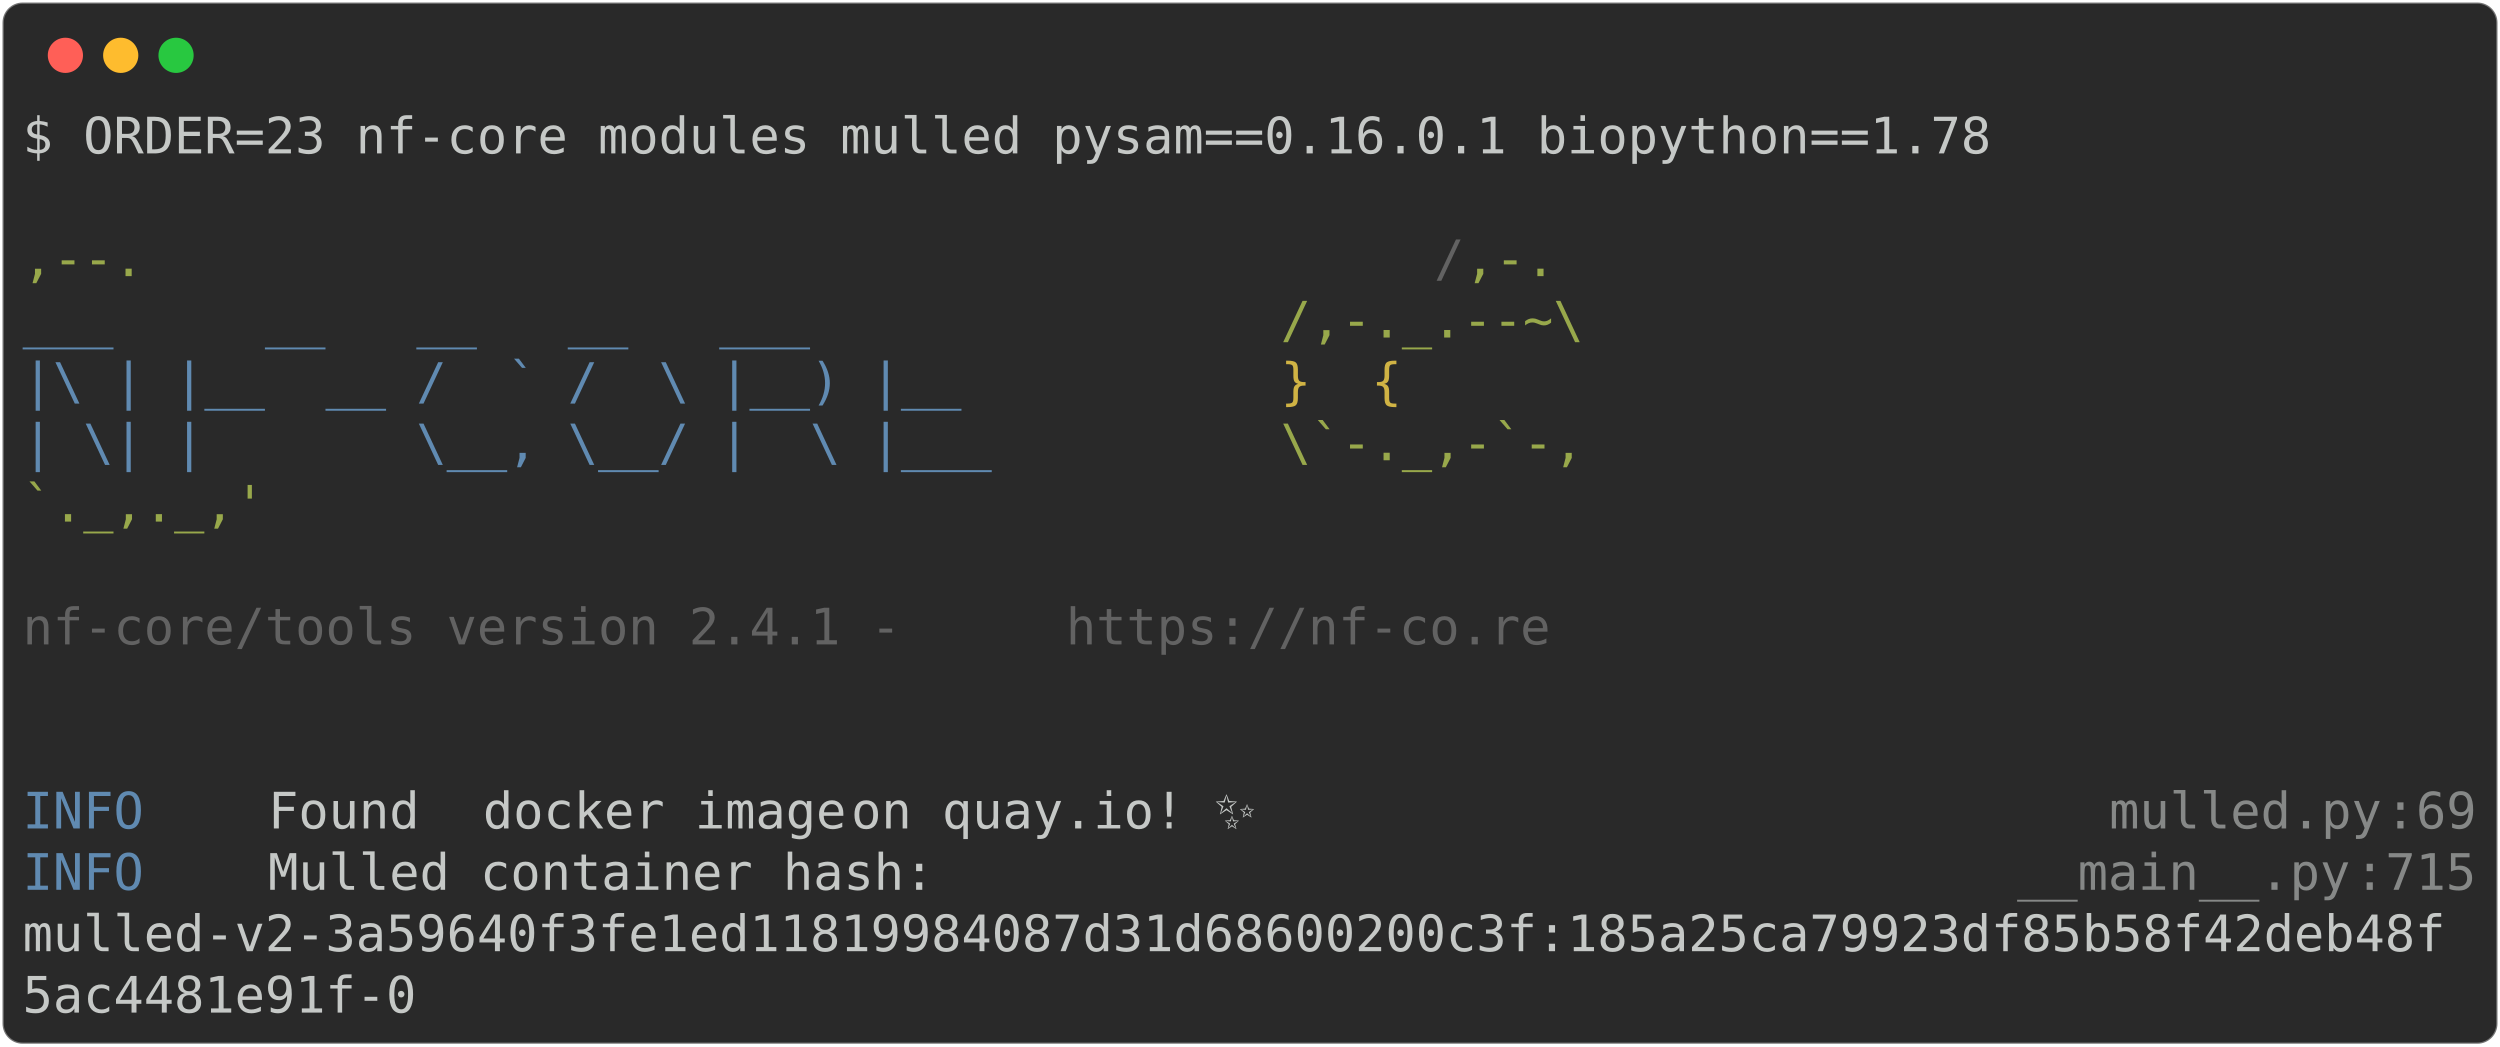
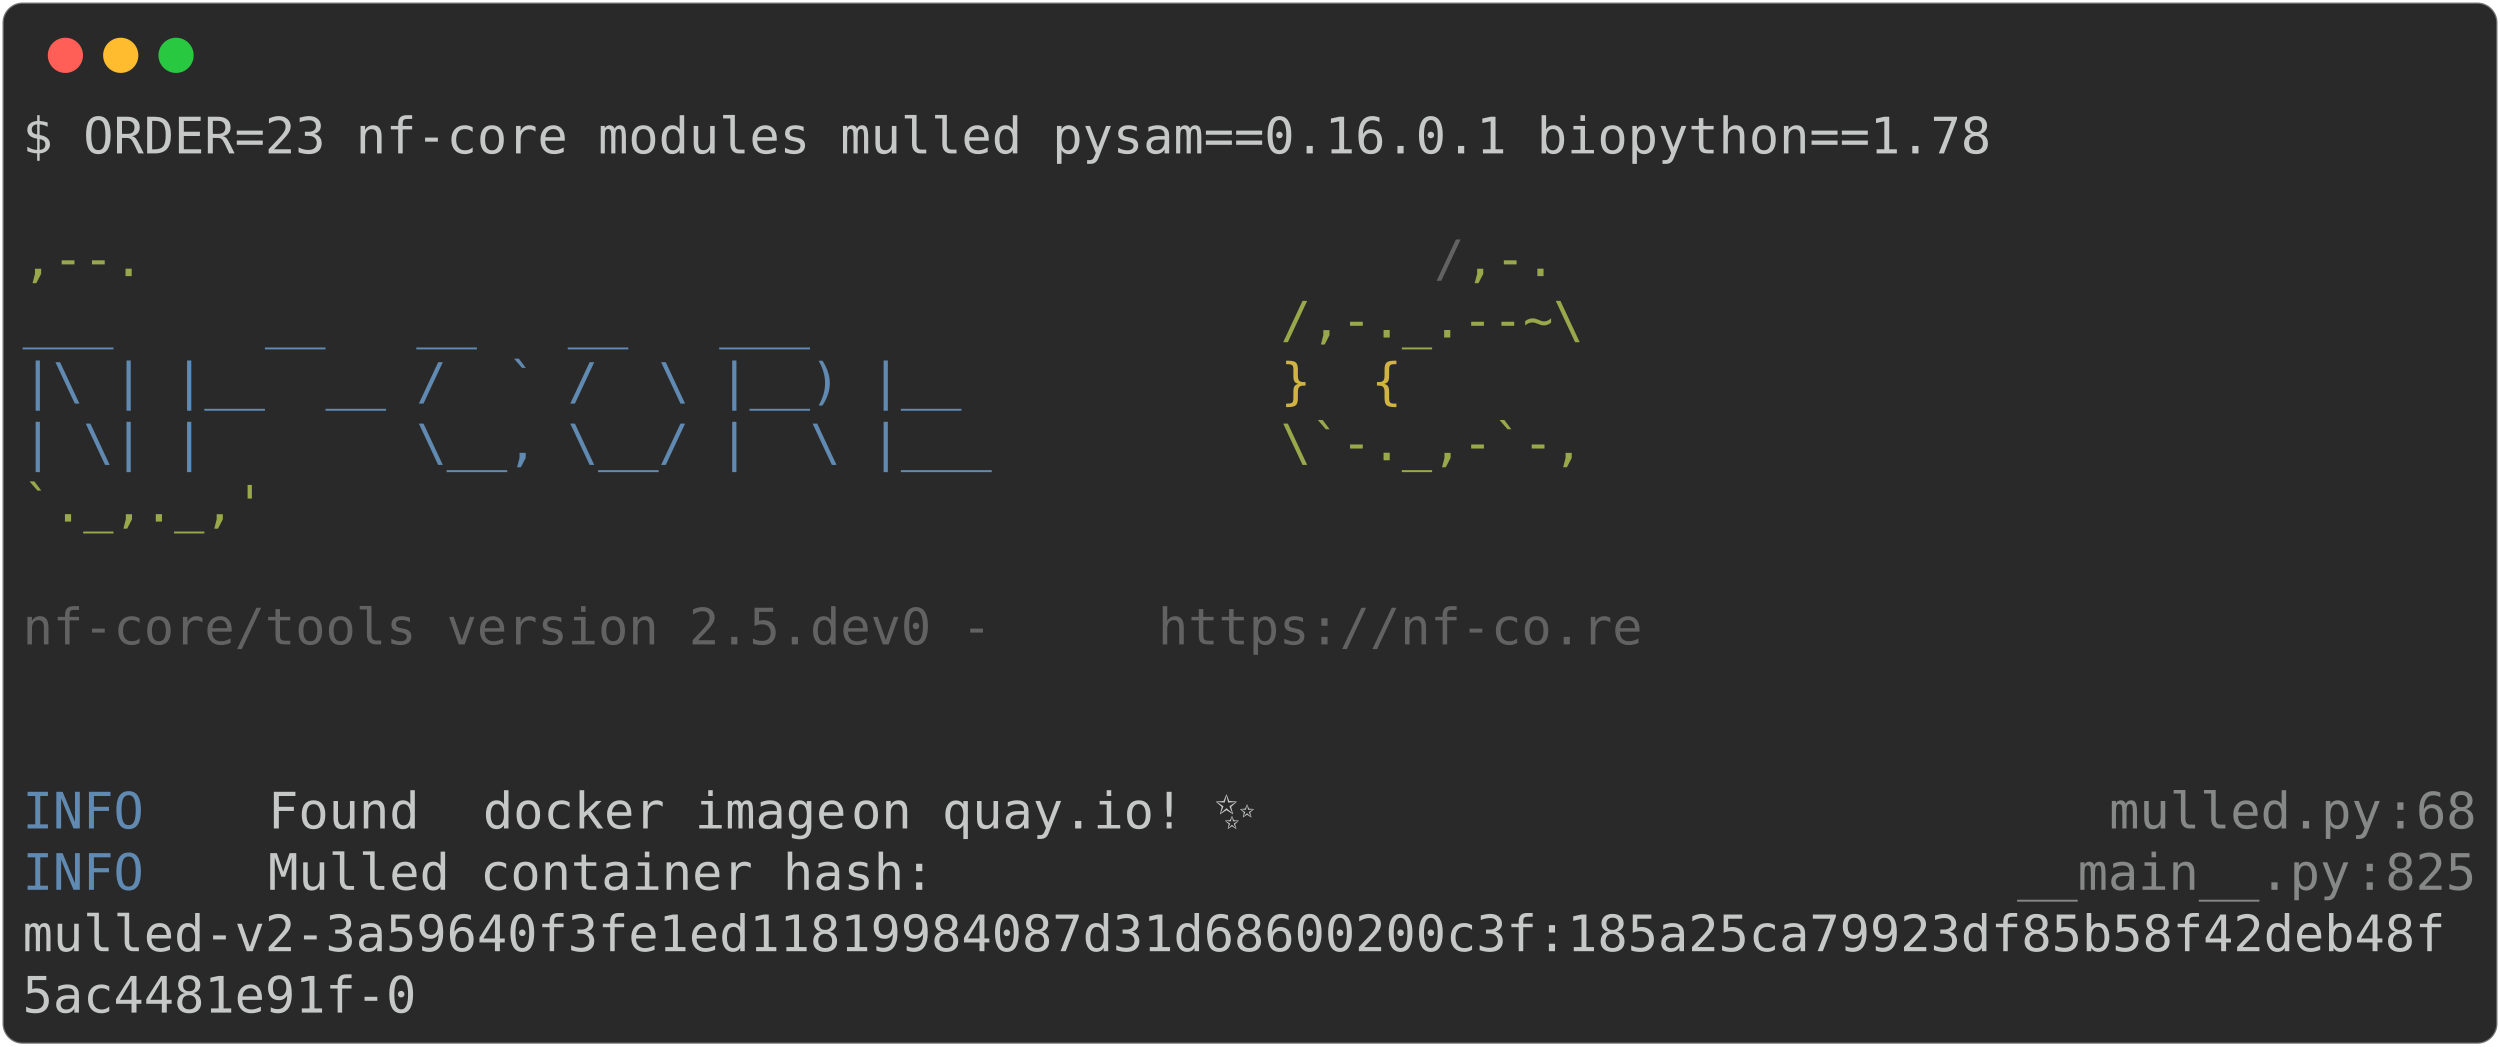
<svg xmlns="http://www.w3.org/2000/svg" class="rich-terminal" viewBox="0 0 994 416.0">
  <style>

    @font-face {
        font-family: "Fira Code";
        src: local("FiraCode-Regular"),
                url("https://cdnjs.cloudflare.com/ajax/libs/firacode/6.2.0/woff2/FiraCode-Regular.woff2") format("woff2"),
                url("https://cdnjs.cloudflare.com/ajax/libs/firacode/6.2.0/woff/FiraCode-Regular.woff") format("woff");
        font-style: normal;
        font-weight: 400;
    }
    @font-face {
        font-family: "Fira Code";
        src: local("FiraCode-Bold"),
                url("https://cdnjs.cloudflare.com/ajax/libs/firacode/6.2.0/woff2/FiraCode-Bold.woff2") format("woff2"),
                url("https://cdnjs.cloudflare.com/ajax/libs/firacode/6.2.0/woff/FiraCode-Bold.woff") format("woff");
        font-style: bold;
        font-weight: 700;
    }

-     .terminal-4031879086-matrix {
+     .terminal-1009490158-matrix {
        font-family: Fira Code, monospace;
        font-size: 20px;
        line-height: 24.4px;
        font-variant-east-asian: full-width;
    }

-     .terminal-4031879086-title {
+     .terminal-1009490158-title {
        font-size: 18px;
        font-weight: bold;
        font-family: arial;
    }

-     .terminal-4031879086-r1 { fill: #c5c8c6 }
- .terminal-4031879086-r2 { fill: #98a84b }
- .terminal-4031879086-r3 { fill: #626262 }
- .terminal-4031879086-r4 { fill: #608ab1 }
- .terminal-4031879086-r5 { fill: #d0b344 }
- .terminal-4031879086-r6 { fill: #868887 }
+     .terminal-1009490158-r1 { fill: #c5c8c6 }
+ .terminal-1009490158-r2 { fill: #98a84b }
+ .terminal-1009490158-r3 { fill: #626262 }
+ .terminal-1009490158-r4 { fill: #608ab1 }
+ .terminal-1009490158-r5 { fill: #d0b344 }
+ .terminal-1009490158-r6 { fill: #868887 }
    </style>
  <defs>
-     <clipPath id="terminal-4031879086-clip-terminal">
+     <clipPath id="terminal-1009490158-clip-terminal">
      <rect x="0" y="0" width="975.0" height="365.0" />
    </clipPath>
-     <clipPath id="terminal-4031879086-line-0">
+     <clipPath id="terminal-1009490158-line-0">
      <rect x="0" y="1.5" width="976" height="24.65" />
    </clipPath>
-     <clipPath id="terminal-4031879086-line-1">
+     <clipPath id="terminal-1009490158-line-1">
      <rect x="0" y="25.9" width="976" height="24.65" />
    </clipPath>
-     <clipPath id="terminal-4031879086-line-2">
+     <clipPath id="terminal-1009490158-line-2">
      <rect x="0" y="50.3" width="976" height="24.65" />
    </clipPath>
-     <clipPath id="terminal-4031879086-line-3">
+     <clipPath id="terminal-1009490158-line-3">
      <rect x="0" y="74.7" width="976" height="24.65" />
    </clipPath>
-     <clipPath id="terminal-4031879086-line-4">
+     <clipPath id="terminal-1009490158-line-4">
      <rect x="0" y="99.1" width="976" height="24.65" />
    </clipPath>
-     <clipPath id="terminal-4031879086-line-5">
+     <clipPath id="terminal-1009490158-line-5">
      <rect x="0" y="123.5" width="976" height="24.65" />
    </clipPath>
-     <clipPath id="terminal-4031879086-line-6">
+     <clipPath id="terminal-1009490158-line-6">
      <rect x="0" y="147.9" width="976" height="24.65" />
    </clipPath>
-     <clipPath id="terminal-4031879086-line-7">
+     <clipPath id="terminal-1009490158-line-7">
      <rect x="0" y="172.3" width="976" height="24.65" />
    </clipPath>
-     <clipPath id="terminal-4031879086-line-8">
+     <clipPath id="terminal-1009490158-line-8">
      <rect x="0" y="196.7" width="976" height="24.65" />
    </clipPath>
-     <clipPath id="terminal-4031879086-line-9">
+     <clipPath id="terminal-1009490158-line-9">
      <rect x="0" y="221.1" width="976" height="24.65" />
    </clipPath>
-     <clipPath id="terminal-4031879086-line-10">
+     <clipPath id="terminal-1009490158-line-10">
      <rect x="0" y="245.5" width="976" height="24.65" />
    </clipPath>
-     <clipPath id="terminal-4031879086-line-11">
+     <clipPath id="terminal-1009490158-line-11">
      <rect x="0" y="269.9" width="976" height="24.65" />
    </clipPath>
-     <clipPath id="terminal-4031879086-line-12">
+     <clipPath id="terminal-1009490158-line-12">
      <rect x="0" y="294.3" width="976" height="24.65" />
    </clipPath>
-     <clipPath id="terminal-4031879086-line-13">
+     <clipPath id="terminal-1009490158-line-13">
      <rect x="0" y="318.7" width="976" height="24.65" />
    </clipPath>
  </defs>
  <rect fill="#292929" stroke="rgba(255,255,255,0.35)" stroke-width="1" x="1" y="1" width="992" height="414" rx="8" />
  <g transform="translate(26,22)">
    <circle cx="0" cy="0" r="7" fill="#ff5f57" />
    <circle cx="22" cy="0" r="7" fill="#febc2e" />
    <circle cx="44" cy="0" r="7" fill="#28c840" />
  </g>
-   <g transform="translate(9, 41)" clip-path="url(#terminal-4031879086-clip-terminal)">
-     <g class="terminal-4031879086-matrix">
-       <text class="terminal-4031879086-r1" x="0" y="20" textLength="793" clip-path="url(#terminal-4031879086-line-0)">$ ORDER=23 nf-core modules mulled pysam==0.16.0.1 biopython==1.78</text>
-       <text class="terminal-4031879086-r1" x="976" y="20" textLength="12.2" clip-path="url(#terminal-4031879086-line-0)">
+   <g transform="translate(9, 41)" clip-path="url(#terminal-1009490158-clip-terminal)">
+     <g class="terminal-1009490158-matrix">
+       <text class="terminal-1009490158-r1" x="0" y="20" textLength="793" clip-path="url(#terminal-1009490158-line-0)">$ ORDER=23 nf-core modules mulled pysam==0.16.0.1 biopython==1.78</text>
+       <text class="terminal-1009490158-r1" x="976" y="20" textLength="12.2" clip-path="url(#terminal-1009490158-line-0)">
</text>
-       <text class="terminal-4031879086-r1" x="976" y="44.4" textLength="12.2" clip-path="url(#terminal-4031879086-line-1)">
+       <text class="terminal-1009490158-r1" x="976" y="44.4" textLength="12.2" clip-path="url(#terminal-1009490158-line-1)">
</text>
-       <text class="terminal-4031879086-r2" x="0" y="68.8" textLength="561.2" clip-path="url(#terminal-4031879086-line-2)">                                          ,--.</text>
-       <text class="terminal-4031879086-r3" x="561.2" y="68.8" textLength="12.2" clip-path="url(#terminal-4031879086-line-2)">/</text>
-       <text class="terminal-4031879086-r2" x="573.4" y="68.8" textLength="36.6" clip-path="url(#terminal-4031879086-line-2)">,-.</text>
-       <text class="terminal-4031879086-r1" x="976" y="68.8" textLength="12.2" clip-path="url(#terminal-4031879086-line-2)">
+       <text class="terminal-1009490158-r2" x="0" y="68.8" textLength="561.2" clip-path="url(#terminal-1009490158-line-2)">                                          ,--.</text>
+       <text class="terminal-1009490158-r3" x="561.2" y="68.8" textLength="12.2" clip-path="url(#terminal-1009490158-line-2)">/</text>
+       <text class="terminal-1009490158-r2" x="573.4" y="68.8" textLength="36.6" clip-path="url(#terminal-1009490158-line-2)">,-.</text>
+       <text class="terminal-1009490158-r1" x="976" y="68.8" textLength="12.2" clip-path="url(#terminal-1009490158-line-2)">
</text>
-       <text class="terminal-4031879086-r4" x="0" y="93.2" textLength="500.2" clip-path="url(#terminal-4031879086-line-3)">          ___     __   __   __   ___     </text>
-       <text class="terminal-4031879086-r2" x="500.2" y="93.2" textLength="122" clip-path="url(#terminal-4031879086-line-3)">/,-._.--~\</text>
-       <text class="terminal-4031879086-r1" x="976" y="93.2" textLength="12.2" clip-path="url(#terminal-4031879086-line-3)">
+       <text class="terminal-1009490158-r4" x="0" y="93.2" textLength="500.2" clip-path="url(#terminal-1009490158-line-3)">          ___     __   __   __   ___     </text>
+       <text class="terminal-1009490158-r2" x="500.2" y="93.2" textLength="122" clip-path="url(#terminal-1009490158-line-3)">/,-._.--~\</text>
+       <text class="terminal-1009490158-r1" x="976" y="93.2" textLength="12.2" clip-path="url(#terminal-1009490158-line-3)">
</text>
-       <text class="terminal-4031879086-r4" x="0" y="117.6" textLength="500.2" clip-path="url(#terminal-4031879086-line-4)">    |\ | |__  __ /  ` /  \ |__) |__      </text>
-       <text class="terminal-4031879086-r5" x="500.2" y="117.6" textLength="85.4" clip-path="url(#terminal-4031879086-line-4)">   }  {</text>
-       <text class="terminal-4031879086-r1" x="976" y="117.6" textLength="12.2" clip-path="url(#terminal-4031879086-line-4)">
+       <text class="terminal-1009490158-r4" x="0" y="117.6" textLength="500.2" clip-path="url(#terminal-1009490158-line-4)">    |\ | |__  __ /  ` /  \ |__) |__      </text>
+       <text class="terminal-1009490158-r5" x="500.2" y="117.6" textLength="85.4" clip-path="url(#terminal-1009490158-line-4)">   }  {</text>
+       <text class="terminal-1009490158-r1" x="976" y="117.6" textLength="12.2" clip-path="url(#terminal-1009490158-line-4)">
</text>
-       <text class="terminal-4031879086-r4" x="0" y="142" textLength="500.2" clip-path="url(#terminal-4031879086-line-5)">    | \| |       \__, \__/ |  \ |___     </text>
-       <text class="terminal-4031879086-r2" x="500.2" y="142" textLength="122" clip-path="url(#terminal-4031879086-line-5)">\`-._,-`-,</text>
-       <text class="terminal-4031879086-r1" x="976" y="142" textLength="12.2" clip-path="url(#terminal-4031879086-line-5)">
+       <text class="terminal-1009490158-r4" x="0" y="142" textLength="500.2" clip-path="url(#terminal-1009490158-line-5)">    | \| |       \__, \__/ |  \ |___     </text>
+       <text class="terminal-1009490158-r2" x="500.2" y="142" textLength="122" clip-path="url(#terminal-1009490158-line-5)">\`-._,-`-,</text>
+       <text class="terminal-1009490158-r1" x="976" y="142" textLength="12.2" clip-path="url(#terminal-1009490158-line-5)">
</text>
-       <text class="terminal-4031879086-r2" x="0" y="166.4" textLength="610" clip-path="url(#terminal-4031879086-line-6)">                                          `._,._,'</text>
-       <text class="terminal-4031879086-r1" x="976" y="166.4" textLength="12.2" clip-path="url(#terminal-4031879086-line-6)">
+       <text class="terminal-1009490158-r2" x="0" y="166.4" textLength="610" clip-path="url(#terminal-1009490158-line-6)">                                          `._,._,'</text>
+       <text class="terminal-1009490158-r1" x="976" y="166.4" textLength="12.2" clip-path="url(#terminal-1009490158-line-6)">
</text>
-       <text class="terminal-4031879086-r1" x="976" y="190.8" textLength="12.2" clip-path="url(#terminal-4031879086-line-7)">
+       <text class="terminal-1009490158-r1" x="976" y="190.8" textLength="12.2" clip-path="url(#terminal-1009490158-line-7)">
</text>
-       <text class="terminal-4031879086-r3" x="0" y="215.2" textLength="414.8" clip-path="url(#terminal-4031879086-line-8)">    nf-core/tools version 2.4.1 - </text>
-       <text class="terminal-4031879086-r3" x="414.8" y="215.2" textLength="195.2" clip-path="url(#terminal-4031879086-line-8)">https://nf-co.re</text>
-       <text class="terminal-4031879086-r1" x="976" y="215.2" textLength="12.2" clip-path="url(#terminal-4031879086-line-8)">
+       <text class="terminal-1009490158-r3" x="0" y="215.2" textLength="451.4" clip-path="url(#terminal-1009490158-line-8)">    nf-core/tools version 2.5.dev0 - </text>
+       <text class="terminal-1009490158-r3" x="451.4" y="215.2" textLength="195.2" clip-path="url(#terminal-1009490158-line-8)">https://nf-co.re</text>
+       <text class="terminal-1009490158-r1" x="976" y="215.2" textLength="12.2" clip-path="url(#terminal-1009490158-line-8)">
</text>
-       <text class="terminal-4031879086-r1" x="976" y="239.6" textLength="12.2" clip-path="url(#terminal-4031879086-line-9)">
+       <text class="terminal-1009490158-r1" x="976" y="239.6" textLength="12.2" clip-path="url(#terminal-1009490158-line-9)">
</text>
-       <text class="terminal-4031879086-r1" x="976" y="264" textLength="12.2" clip-path="url(#terminal-4031879086-line-10)">
+       <text class="terminal-1009490158-r1" x="976" y="264" textLength="12.2" clip-path="url(#terminal-1009490158-line-10)">
</text>
-       <text class="terminal-4031879086-r4" x="0" y="288.4" textLength="97.6" clip-path="url(#terminal-4031879086-line-11)">INFO    </text>
-       <text class="terminal-4031879086-r1" x="97.6" y="288.4" textLength="85.4" clip-path="url(#terminal-4031879086-line-11)"> Found </text>
-       <text class="terminal-4031879086-r1" x="183" y="288.4" textLength="146.4" clip-path="url(#terminal-4031879086-line-11)">docker image</text>
-       <text class="terminal-4031879086-r1" x="329.4" y="288.4" textLength="488" clip-path="url(#terminal-4031879086-line-11)"> on quay.io! ✨                          </text>
-       <text class="terminal-4031879086-r6" x="829.6" y="288.4" textLength="109.8" clip-path="url(#terminal-4031879086-line-11)">mulled.py</text>
-       <text class="terminal-4031879086-r6" x="939.4" y="288.4" textLength="12.2" clip-path="url(#terminal-4031879086-line-11)">:</text>
-       <text class="terminal-4031879086-r6" x="951.6" y="288.4" textLength="24.4" clip-path="url(#terminal-4031879086-line-11)">69</text>
-       <text class="terminal-4031879086-r1" x="976" y="288.4" textLength="12.2" clip-path="url(#terminal-4031879086-line-11)">
+       <text class="terminal-1009490158-r4" x="0" y="288.4" textLength="97.6" clip-path="url(#terminal-1009490158-line-11)">INFO    </text>
+       <text class="terminal-1009490158-r1" x="97.6" y="288.4" textLength="85.4" clip-path="url(#terminal-1009490158-line-11)"> Found </text>
+       <text class="terminal-1009490158-r1" x="183" y="288.4" textLength="146.4" clip-path="url(#terminal-1009490158-line-11)">docker image</text>
+       <text class="terminal-1009490158-r1" x="329.4" y="288.4" textLength="488" clip-path="url(#terminal-1009490158-line-11)"> on quay.io! ✨                          </text>
+       <text class="terminal-1009490158-r6" x="829.6" y="288.4" textLength="109.8" clip-path="url(#terminal-1009490158-line-11)">mulled.py</text>
+       <text class="terminal-1009490158-r6" x="939.4" y="288.4" textLength="12.2" clip-path="url(#terminal-1009490158-line-11)">:</text>
+       <text class="terminal-1009490158-r6" x="951.6" y="288.4" textLength="24.4" clip-path="url(#terminal-1009490158-line-11)">68</text>
+       <text class="terminal-1009490158-r1" x="976" y="288.4" textLength="12.2" clip-path="url(#terminal-1009490158-line-11)">
</text>
-       <text class="terminal-4031879086-r4" x="0" y="312.8" textLength="97.6" clip-path="url(#terminal-4031879086-line-12)">INFO    </text>
-       <text class="terminal-4031879086-r1" x="97.6" y="312.8" textLength="695.4" clip-path="url(#terminal-4031879086-line-12)"> Mulled container hash:                                  </text>
-       <text class="terminal-4031879086-r6" x="793" y="312.8" textLength="134.2" clip-path="url(#terminal-4031879086-line-12)">__main__.py</text>
-       <text class="terminal-4031879086-r6" x="927.2" y="312.8" textLength="12.2" clip-path="url(#terminal-4031879086-line-12)">:</text>
-       <text class="terminal-4031879086-r6" x="939.4" y="312.8" textLength="36.6" clip-path="url(#terminal-4031879086-line-12)">715</text>
-       <text class="terminal-4031879086-r1" x="976" y="312.8" textLength="12.2" clip-path="url(#terminal-4031879086-line-12)">
+       <text class="terminal-1009490158-r4" x="0" y="312.8" textLength="97.6" clip-path="url(#terminal-1009490158-line-12)">INFO    </text>
+       <text class="terminal-1009490158-r1" x="97.6" y="312.8" textLength="695.4" clip-path="url(#terminal-1009490158-line-12)"> Mulled container hash:                                  </text>
+       <text class="terminal-1009490158-r6" x="793" y="312.8" textLength="134.2" clip-path="url(#terminal-1009490158-line-12)">__main__.py</text>
+       <text class="terminal-1009490158-r6" x="927.2" y="312.8" textLength="12.2" clip-path="url(#terminal-1009490158-line-12)">:</text>
+       <text class="terminal-1009490158-r6" x="939.4" y="312.8" textLength="36.6" clip-path="url(#terminal-1009490158-line-12)">825</text>
+       <text class="terminal-1009490158-r1" x="976" y="312.8" textLength="12.2" clip-path="url(#terminal-1009490158-line-12)">
</text>
-       <text class="terminal-4031879086-r1" x="0" y="337.2" textLength="976" clip-path="url(#terminal-4031879086-line-13)">mulled-v2-3a59640f3fe1ed11819984087d31d68600200c3f:185a25ca79923df85b58f42deb48f</text>
-       <text class="terminal-4031879086-r1" x="976" y="337.2" textLength="12.2" clip-path="url(#terminal-4031879086-line-13)">
+       <text class="terminal-1009490158-r1" x="0" y="337.2" textLength="976" clip-path="url(#terminal-1009490158-line-13)">mulled-v2-3a59640f3fe1ed11819984087d31d68600200c3f:185a25ca79923df85b58f42deb48f</text>
+       <text class="terminal-1009490158-r1" x="976" y="337.2" textLength="12.2" clip-path="url(#terminal-1009490158-line-13)">
</text>
-       <text class="terminal-4031879086-r1" x="0" y="361.6" textLength="158.6" clip-path="url(#terminal-4031879086-line-14)">5ac4481e91f-0</text>
-       <text class="terminal-4031879086-r1" x="976" y="361.6" textLength="12.2" clip-path="url(#terminal-4031879086-line-14)">
+       <text class="terminal-1009490158-r1" x="0" y="361.6" textLength="158.6" clip-path="url(#terminal-1009490158-line-14)">5ac4481e91f-0</text>
+       <text class="terminal-1009490158-r1" x="976" y="361.6" textLength="12.2" clip-path="url(#terminal-1009490158-line-14)">
</text>
    </g>
  </g>
</svg>
